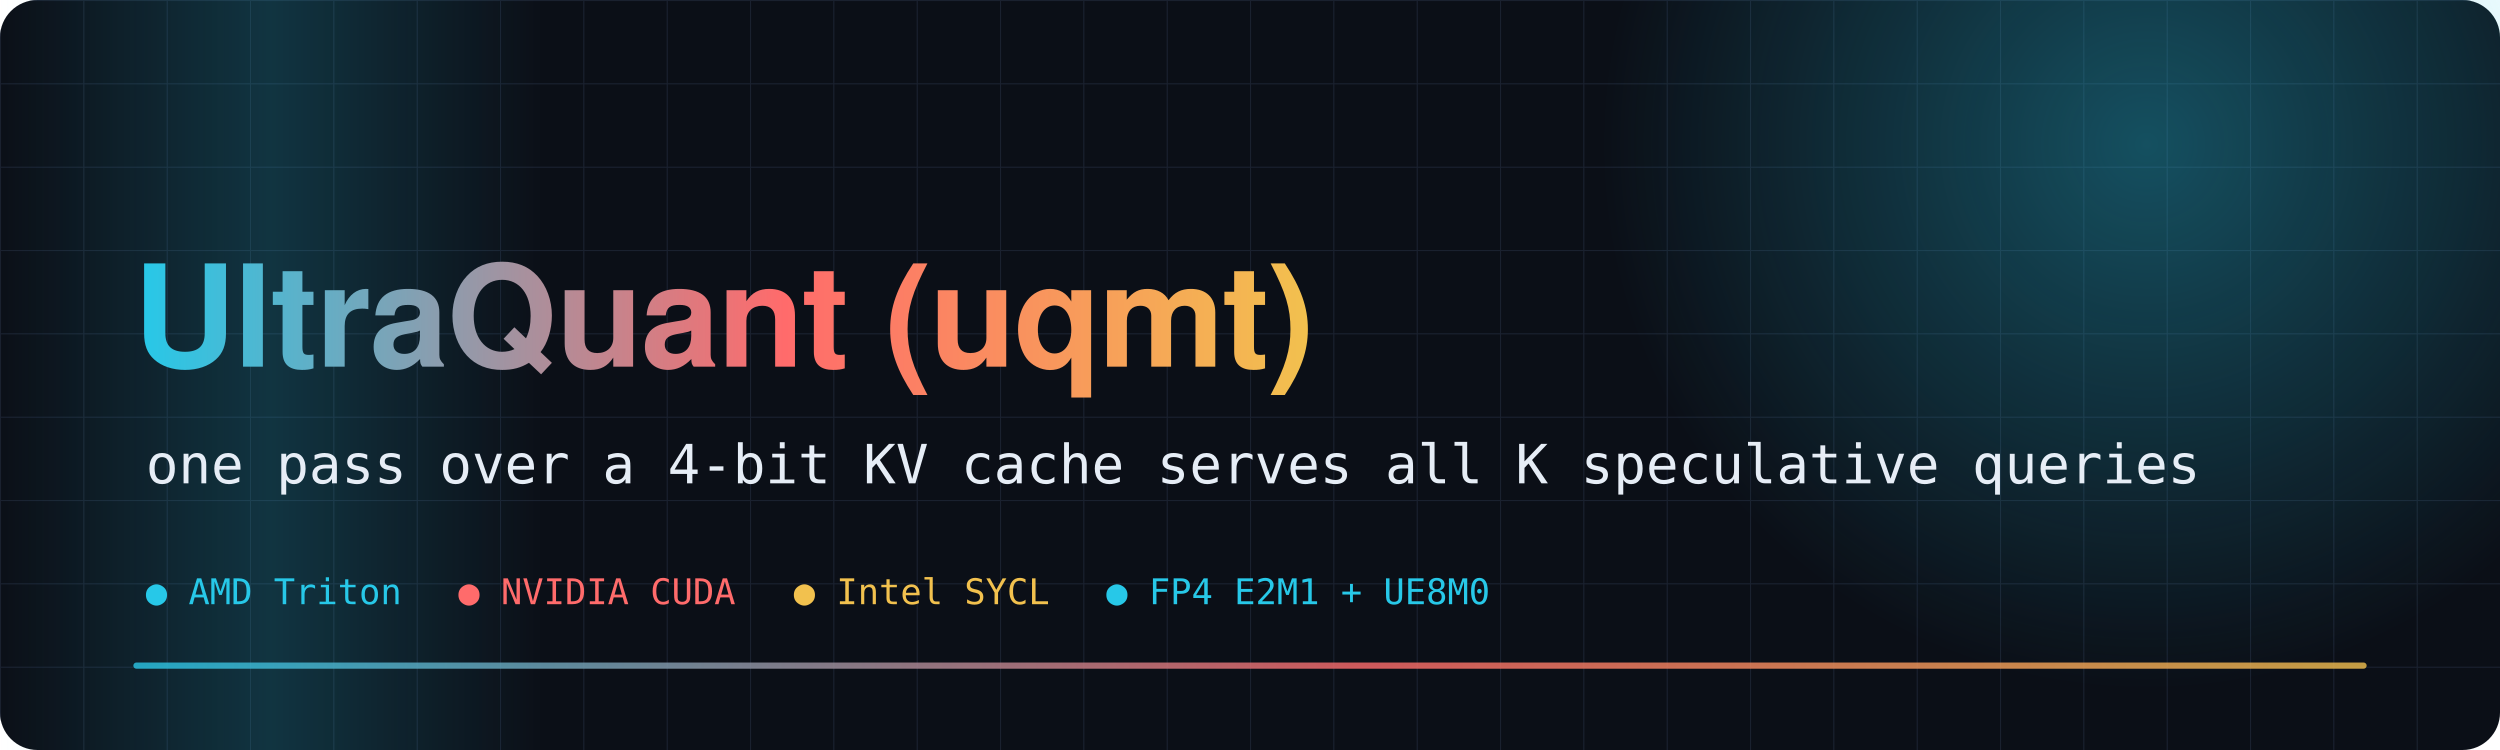
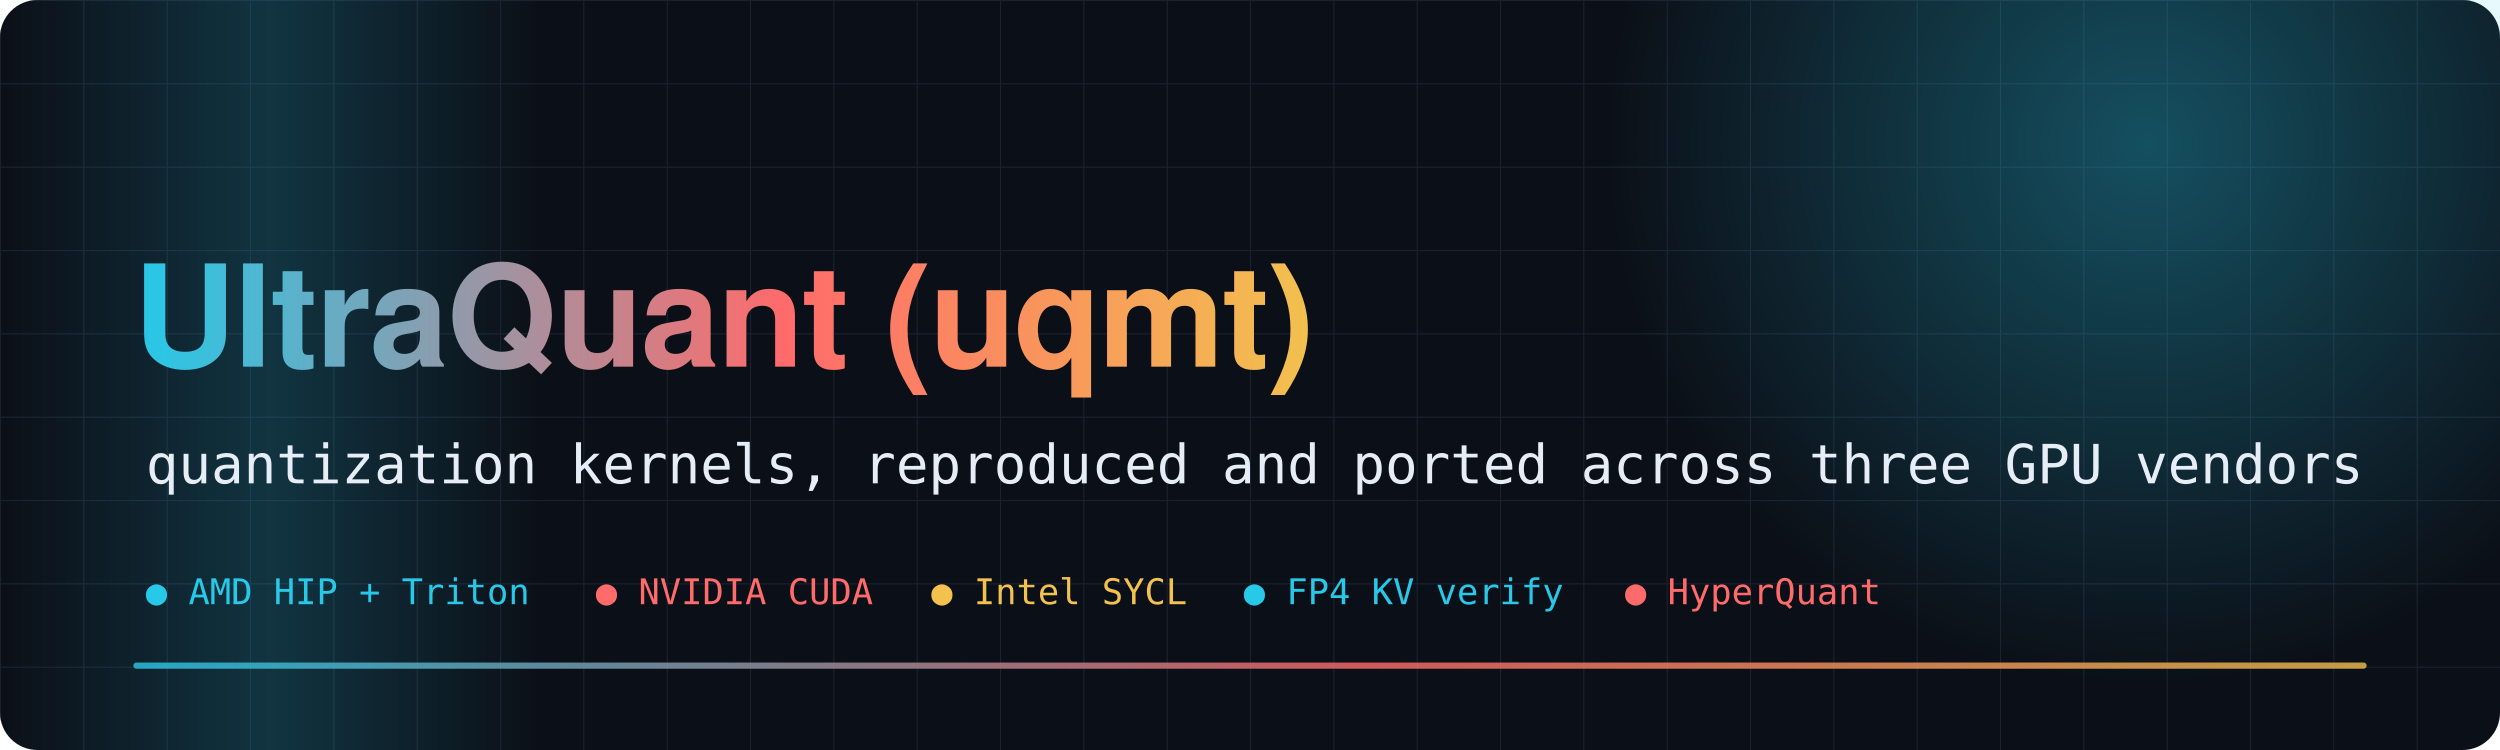
- <svg xmlns="http://www.w3.org/2000/svg" viewBox="0 0 1200 360" width="1200" height="360" role="img" aria-label="UltraQuant (uqmt): one pass over a 4-bit KV cache serves all K speculative queries">
+ <svg xmlns="http://www.w3.org/2000/svg" viewBox="0 0 1200 360" width="1200" height="360" role="img" aria-label="UltraQuant (uqmt): quantization kernels, reproduced and ported across three GPU vendors">
  <defs>
    <linearGradient id="g" x1="0" x2="1">
      <stop offset="0" stop-color="#27c8e8" />
      <stop offset=".55" stop-color="#ff6b6b" />
      <stop offset="1" stop-color="#f2c14e" />
    </linearGradient>
    <radialGradient id="glow">
      <stop offset="0" stop-color="#27c8e8" stop-opacity=".35" />
      <stop offset="1" stop-color="#27c8e8" stop-opacity="0" />
    </radialGradient>
    <pattern id="grid" width="40" height="40" patternUnits="userSpaceOnUse">
      <path d="M40 0H0V40" fill="none" stroke="#263044" stroke-width="1" opacity=".55" />
    </pattern>
    <linearGradient id="sweep" x1="0" x2="1">
      <stop offset="0" stop-color="#27c8e8" stop-opacity="0" />
      <stop offset=".5" stop-color="#27c8e8" stop-opacity=".4" />
      <stop offset="1" stop-color="#27c8e8" stop-opacity="0" />
    </linearGradient>
  </defs>
  <rect width="1200" height="360" rx="18" fill="#0b0f17" />
  <rect width="1200" height="360" rx="18" fill="url(#grid)" />
  <circle cx="1030" cy="70" r="260" fill="url(#glow)" />
  <rect y="0" width="260" height="360" fill="url(#sweep)" opacity=".5">
    <animateTransform attributeName="transform" type="translate" from="-300 0" to="1300 0" dur="7s" repeatCount="indefinite" />
  </rect>
  <text x="64" y="176" font-family="ui-sans-serif,system-ui,-apple-system,'Segoe UI',Helvetica,Arial,sans-serif" font-weight="800" font-size="68" letter-spacing="-1" fill="url(#g)">UltraQuant (uqmt)</text>
-   <text x="70" y="232" font-family="ui-monospace,SFMono-Regular,Menlo,Consolas,monospace" font-size="26" fill="#e6edf6">one pass over a 4-bit KV cache serves all K speculative queries</text>
+   <text x="70" y="232" font-family="ui-monospace,SFMono-Regular,Menlo,Consolas,monospace" font-size="26" fill="#e6edf6">quantization kernels, reproduced and ported across three GPU vendors</text>
  <g font-family="ui-monospace,SFMono-Regular,Menlo,Consolas,monospace" font-size="17">
-     <text x="70" y="290" fill="#27c8e8">● AMD Triton</text>
-     <text x="220" y="290" fill="#ff6b6b">● NVIDIA CUDA</text>
-     <text x="381" y="290" fill="#f2c14e">● Intel SYCL</text>
-     <text x="531" y="290" fill="#27c8e8">● FP4 E2M1 + UE8M0</text>
+     <text x="70" y="290" fill="#27c8e8">● AMD HIP + Triton</text>
+     <text x="286" y="290" fill="#ff6b6b">● NVIDIA CUDA</text>
+     <text x="447" y="290" fill="#f2c14e">● Intel SYCL</text>
+     <text x="597" y="290" fill="#27c8e8">● FP4 KV verify</text>
+     <text x="780" y="290" fill="#ff6b6b">● HyperQuant</text>
  </g>
  <rect x="64" y="318" width="1072" height="3" rx="1.5" fill="url(#g)" opacity=".8" />
</svg>
